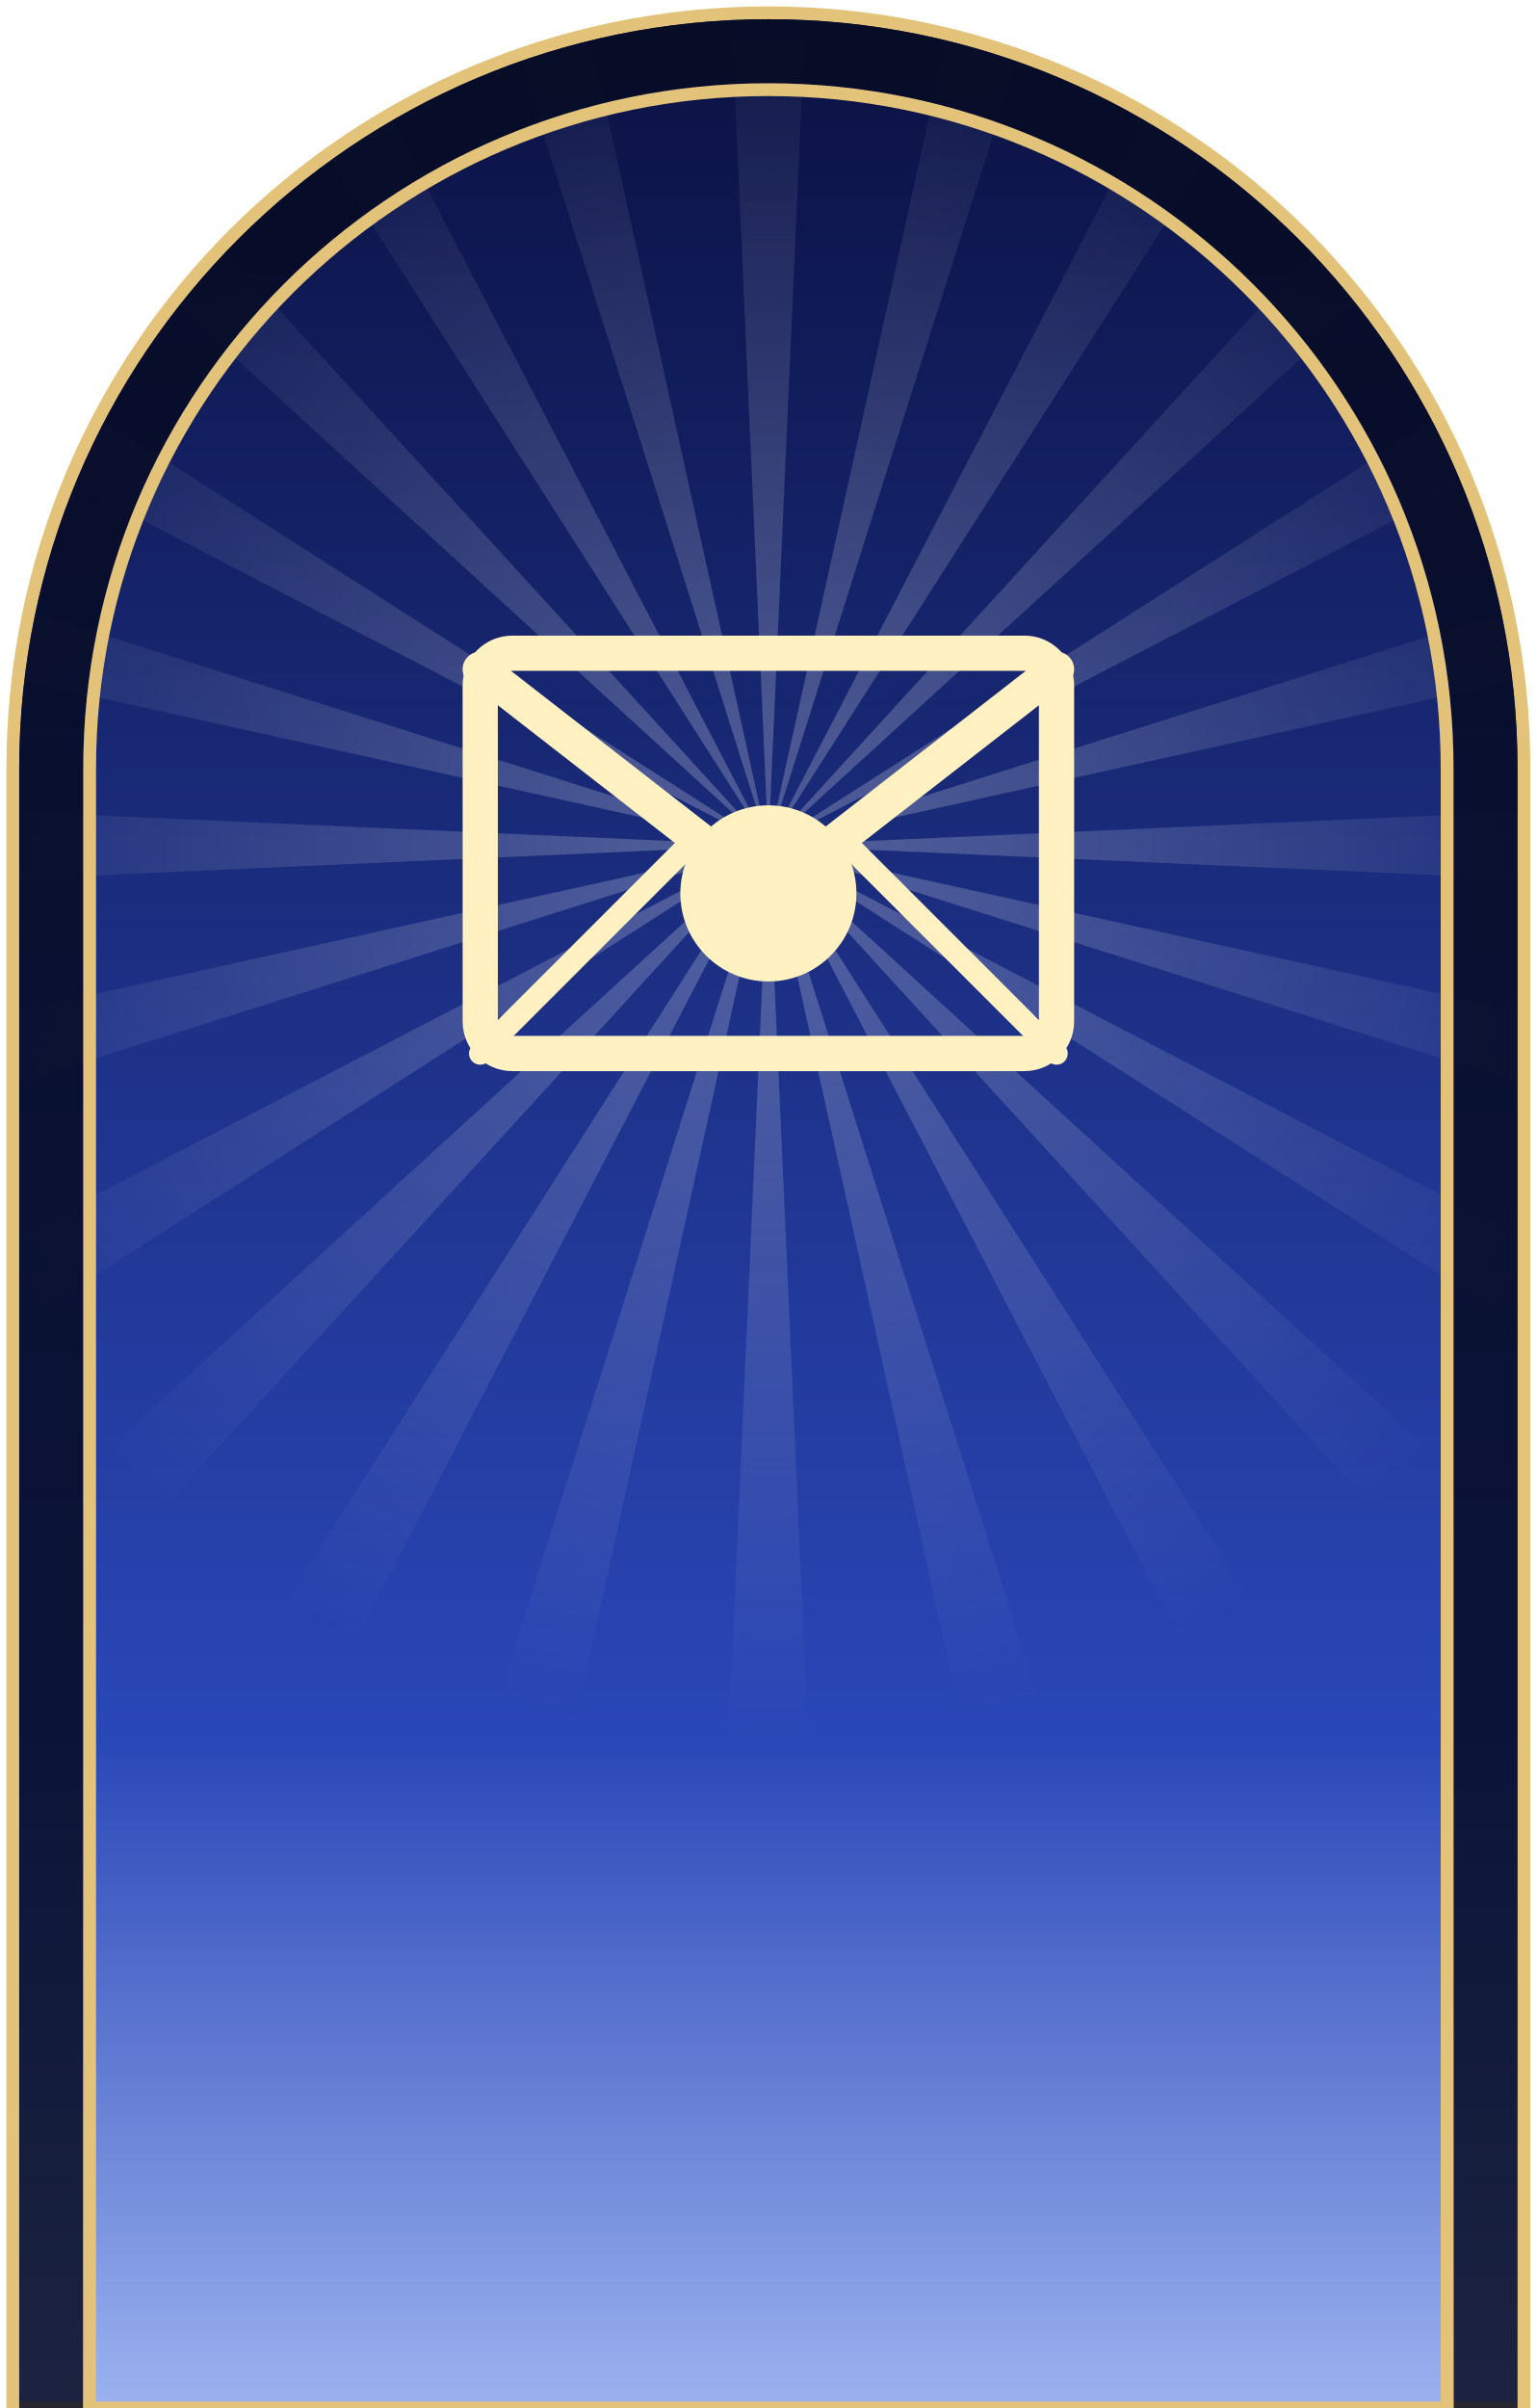
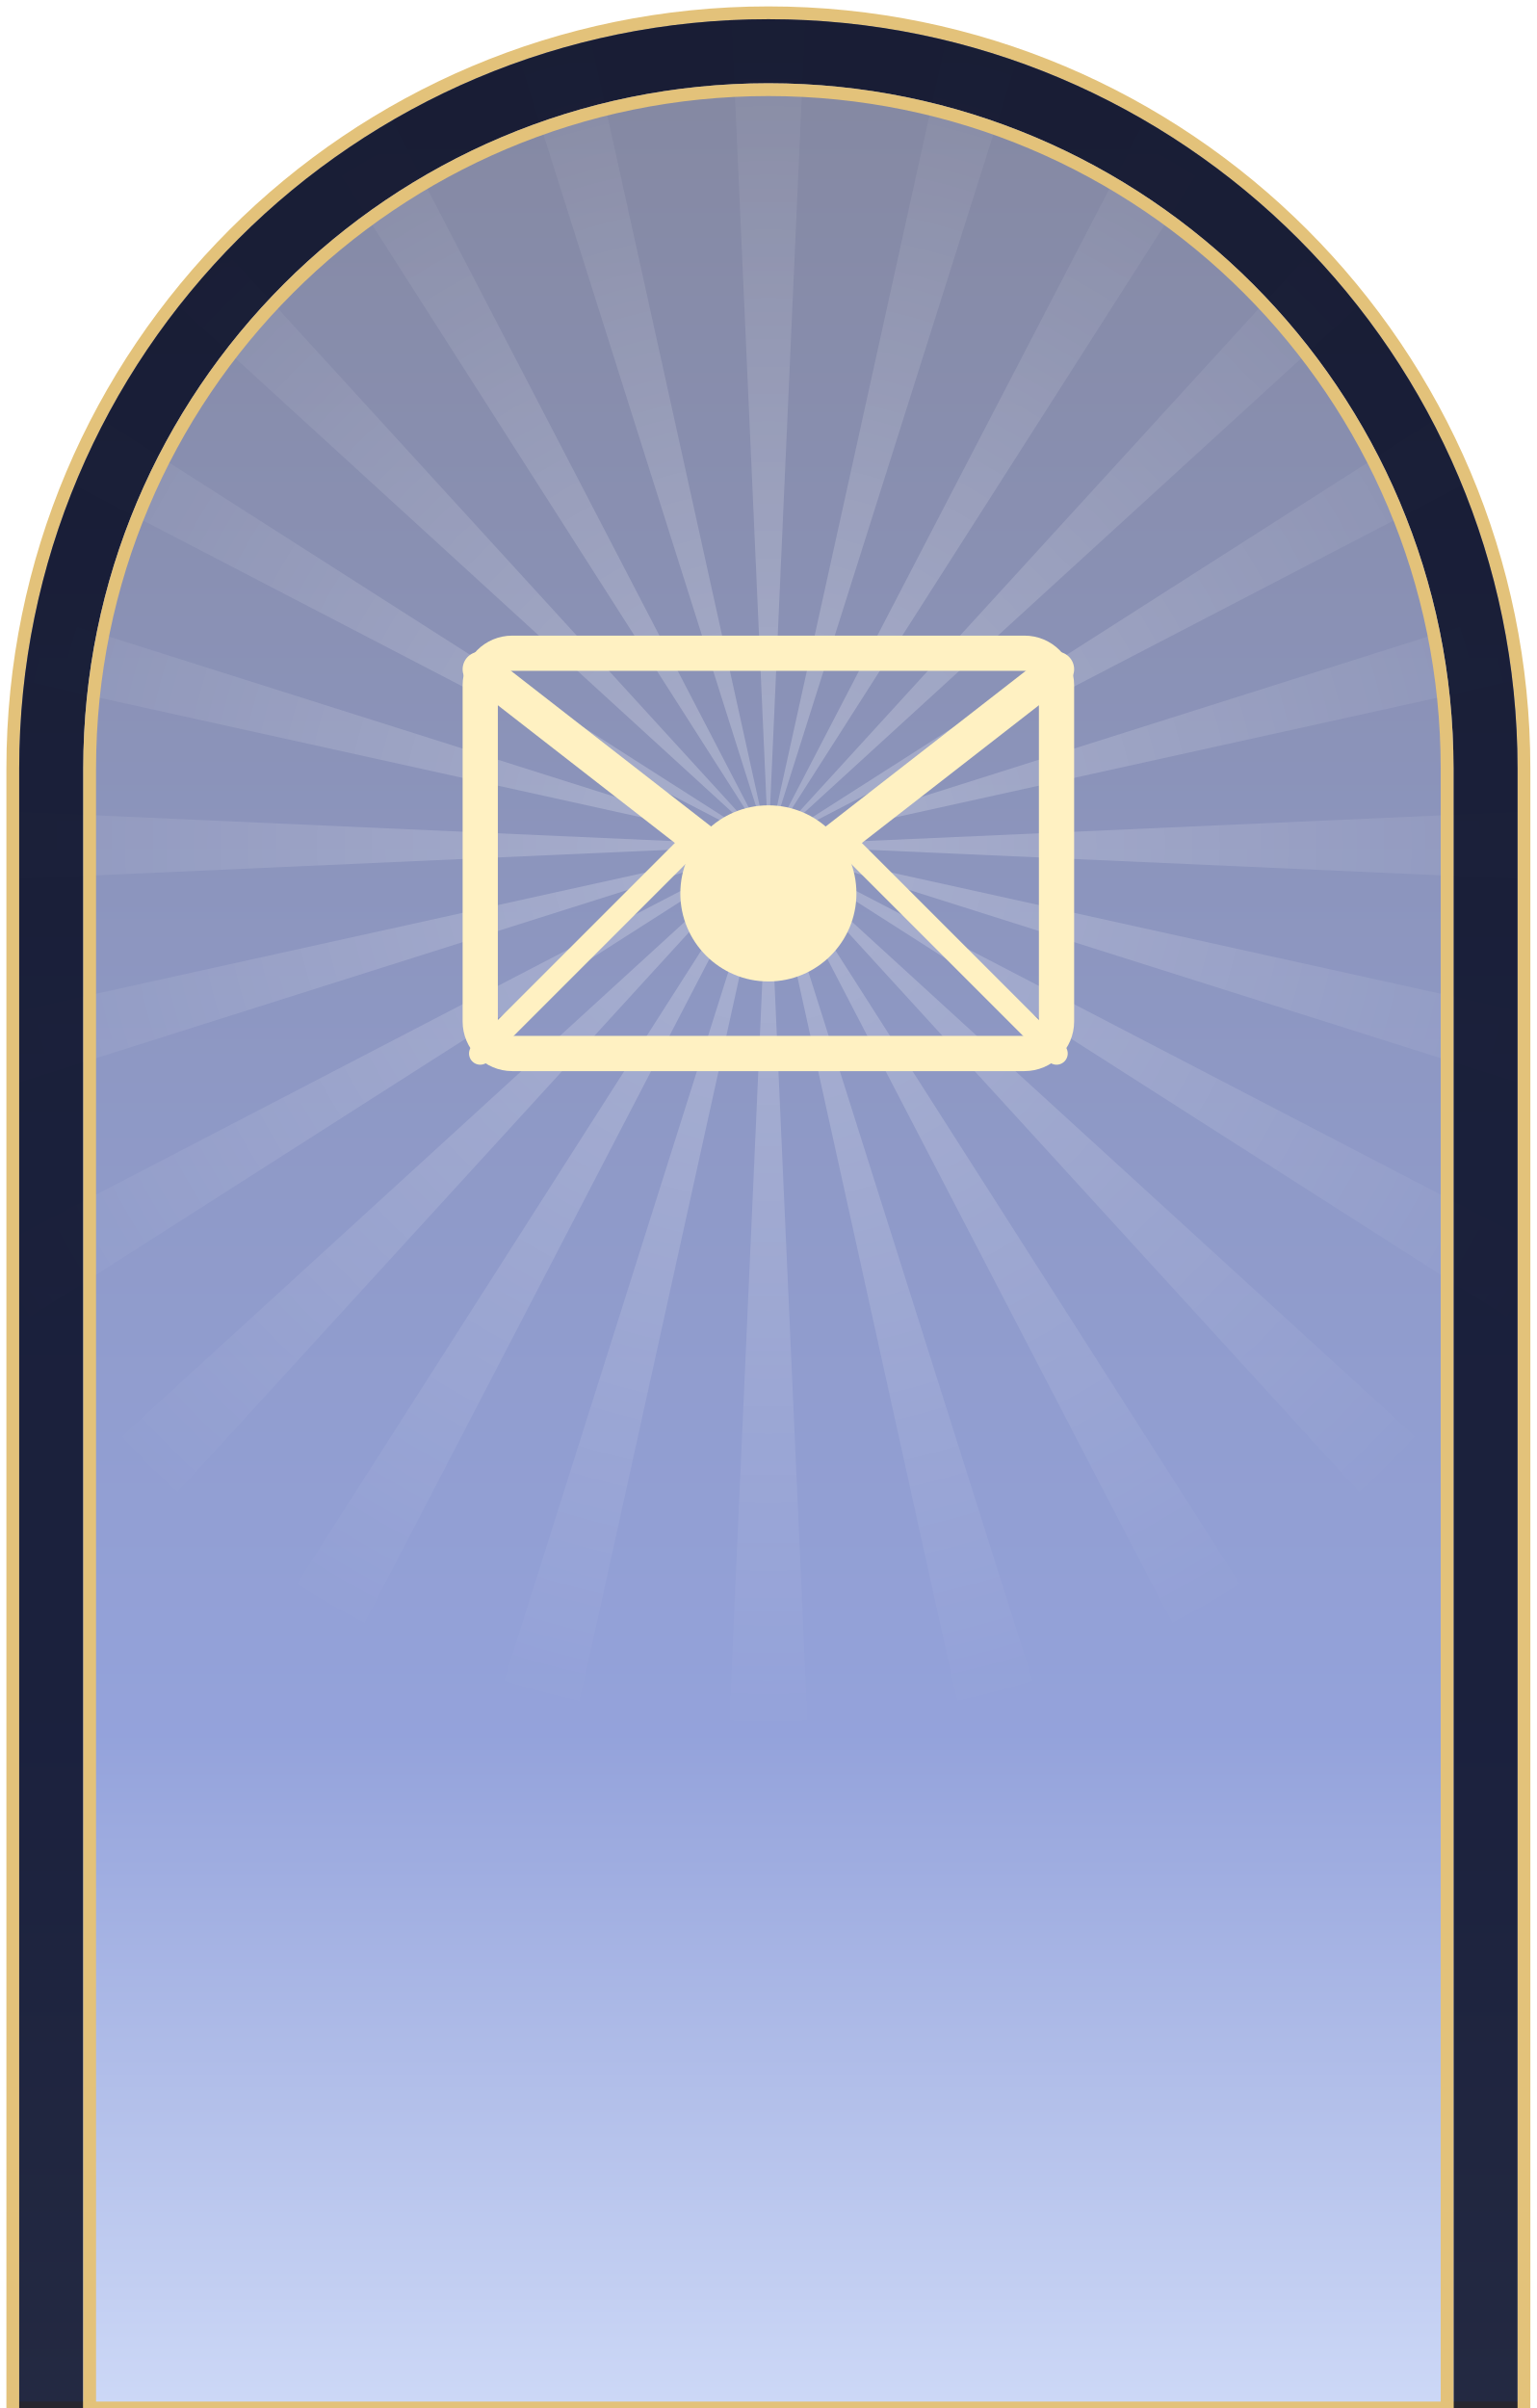
<svg xmlns="http://www.w3.org/2000/svg" viewBox="0 0 120 188">
  <defs>
    <linearGradient id="a" x1="0" y1="0" x2="0" y2="1">
      <stop offset="0" stop-color="#0a1040" />
      <stop offset=".72" stop-color="#2a47b8" />
      <stop offset="1" stop-color="#9db4f0" />
    </linearGradient>
    <radialGradient id="r" gradientUnits="userSpaceOnUse" cx="60" cy="66" r="100">
      <stop offset=".1" stop-color="#fff" stop-opacity=".22" />
      <stop offset=".7" stop-color="#fff" stop-opacity="0" />
    </radialGradient>
    <clipPath id="c">
      <path d="M1,188 V60 A59,59 0 0 1 119,60 V188Z" />
    </clipPath>
  </defs>
  <g clip-path="url(#c)">
-     <rect width="120" height="188" fill="url(#a)" />
+     <rect width="120" height="188" fill="url(#a)" fill-opacity=".5" />
    <path d="M60,66 L169.9,61.1 L169.9,70.9Z" fill="url(#r)" />
    <path d="M60,66 L167.4,89.7 L164.9,99.2Z" fill="url(#r)" />
    <path d="M60,66 L157.6,116.7 L152.7,125.2Z" fill="url(#r)" />
    <path d="M60,66 L141.2,140.2 L134.2,147.2Z" fill="url(#r)" />
    <path d="M60,66 L119.2,158.7 L110.7,163.6Z" fill="url(#r)" />
    <path d="M60,66 L93.2,170.9 L83.7,173.4Z" fill="url(#r)" />
    <path d="M60,66 L64.9,175.9 L55.1,175.9Z" fill="url(#r)" />
    <path d="M60,66 L36.3,173.4 L26.8,170.9Z" fill="url(#r)" />
    <path d="M60,66 L9.3,163.6 L0.8,158.7Z" fill="url(#r)" />
    <path d="M60,66 L-14.2,147.2 L-21.2,140.2Z" fill="url(#r)" />
    <path d="M60,66 L-32.7,125.2 L-37.6,116.7Z" fill="url(#r)" />
    <path d="M60,66 L-44.9,99.2 L-47.4,89.7Z" fill="url(#r)" />
    <path d="M60,66 L-49.9,70.9 L-49.9,61.1Z" fill="url(#r)" />
    <path d="M60,66 L-47.4,42.3 L-44.9,32.8Z" fill="url(#r)" />
    <path d="M60,66 L-37.6,15.3 L-32.7,6.8Z" fill="url(#r)" />
    <path d="M60,66 L-21.2,-8.2 L-14.2,-15.2Z" fill="url(#r)" />
    <path d="M60,66 L0.8,-26.7 L9.3,-31.6Z" fill="url(#r)" />
    <path d="M60,66 L26.8,-38.9 L36.3,-41.4Z" fill="url(#r)" />
    <path d="M60,66 L55.1,-43.9 L64.9,-43.9Z" fill="url(#r)" />
    <path d="M60,66 L83.7,-41.4 L93.2,-38.9Z" fill="url(#r)" />
    <path d="M60,66 L110.7,-31.6 L119.2,-26.7Z" fill="url(#r)" />
    <path d="M60,66 L134.2,-15.2 L141.2,-8.2Z" fill="url(#r)" />
    <path d="M60,66 L152.7,6.8 L157.6,15.3Z" fill="url(#r)" />
    <path d="M60,66 L164.9,32.8 L167.4,42.3Z" fill="url(#r)" />
  </g>
  <path d="M1,188 V60 A59,59 0 0 1 119,60 V188Z" fill="none" stroke="#e3c27a" stroke-opacity="1" />
  <path d="M4,188 V60 A56,56 0 0 1 116,60 V188" fill="none" stroke="#070b22" stroke-opacity=".85" stroke-width="5" />
  <path d="M7,188 V60 A53,53 0 0 1 113,60 V188" fill="none" stroke="#e3c27a" stroke-opacity="1" />
  <g transform="translate(30 36) scale(1.25)">
    <rect x="6" y="12" width="36" height="25" rx="2" fill="none" stroke="#fff1c2" stroke-width="2.2" stroke-linecap="round" stroke-linejoin="round" />
    <path d="M6,13 L24,27 L42,13" fill="none" stroke="#fff1c2" stroke-width="2.2" stroke-linecap="round" stroke-linejoin="round" />
    <circle cx="24" cy="27" r="5.5" fill="#fff1c2" />
    <path d="M6,37 L19,24 M42,37 L29,24" fill="none" stroke="#fff1c2" stroke-linecap="round" stroke-linejoin="round" stroke-width="1.4" />
  </g>
</svg>
